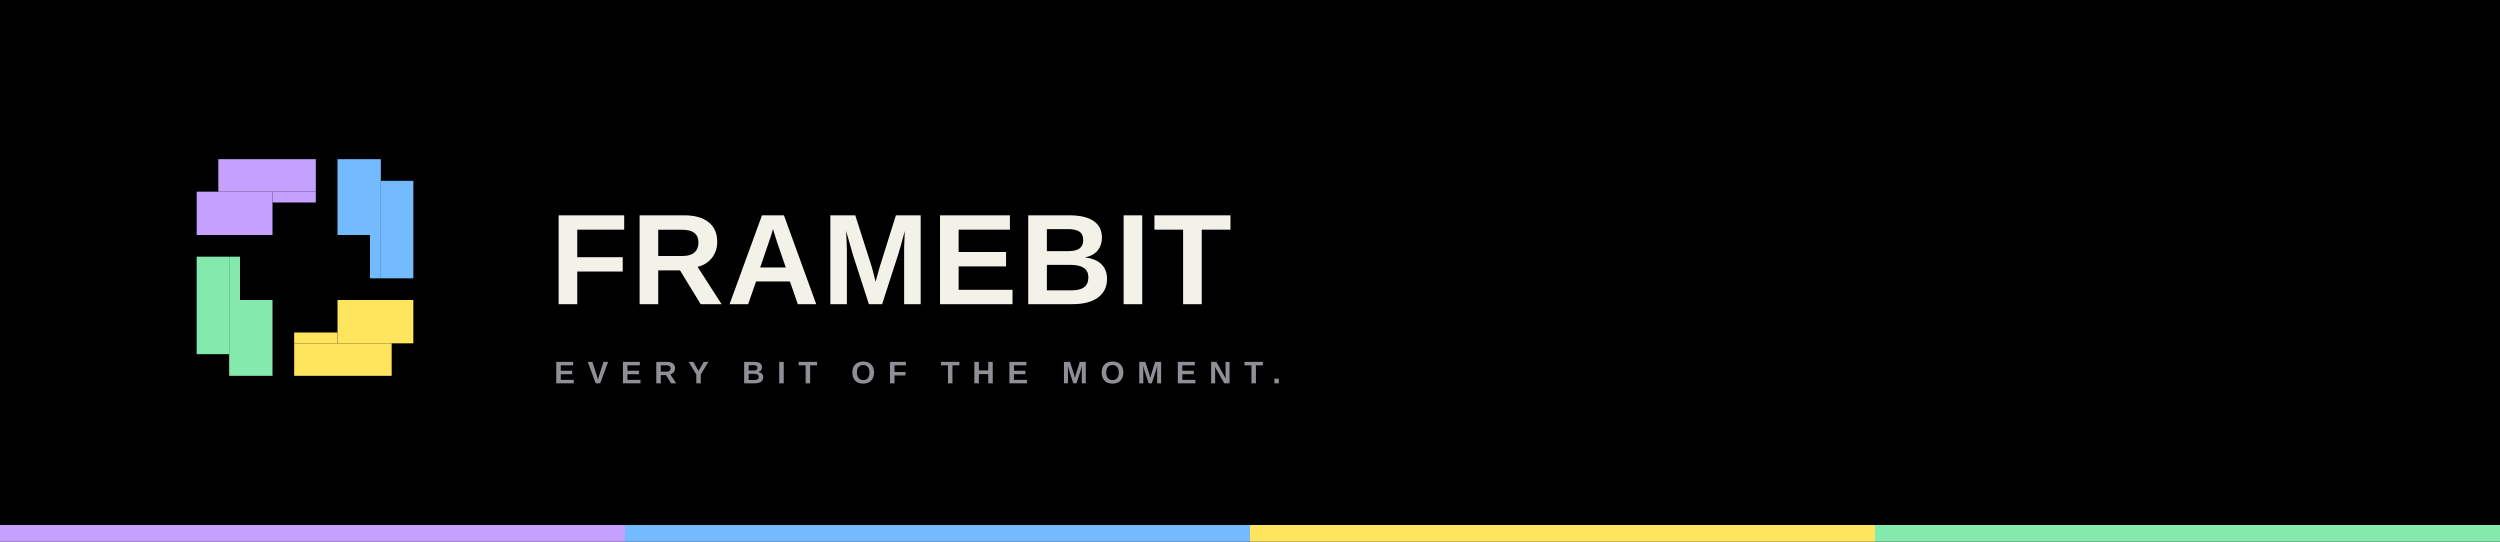
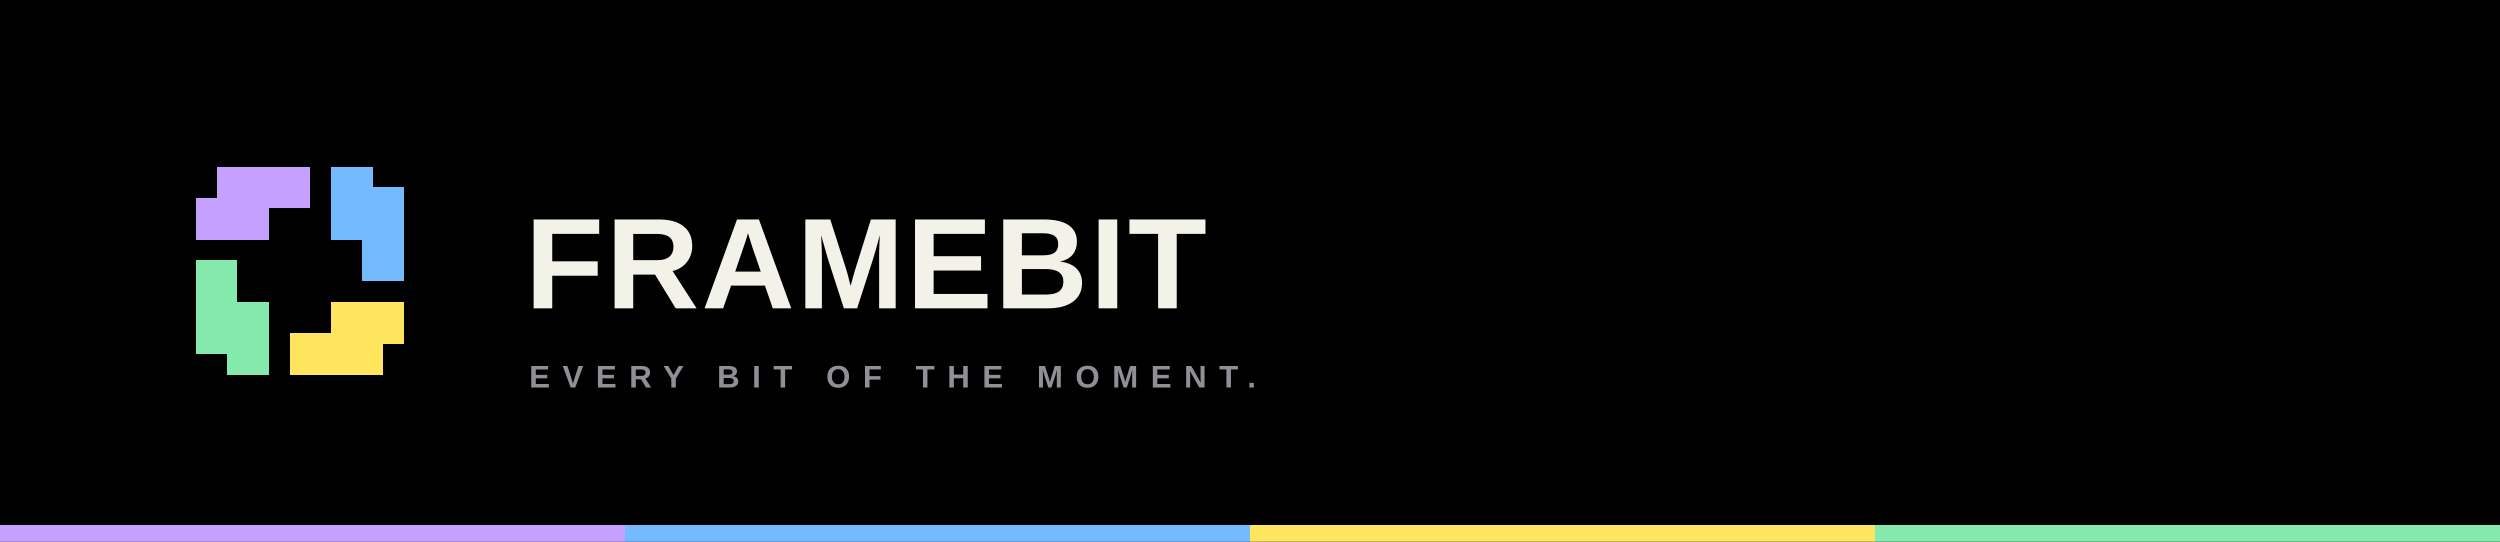
<svg xmlns="http://www.w3.org/2000/svg" width="1200" height="260" viewBox="0 0 1200 260" role="img" aria-label="Framebit - every bit of the moment">
  <rect width="1200" height="260" fill="#000000" />
-   <g transform="translate(84 66) scale(5.2)">
+   <g transform="translate(84 70) scale(5)" shape-rendering="crispEdges">
    <g fill="#c6a0ff">
      <rect x="4" y="2" width="9" height="3" />
      <rect x="9" y="5" width="4" height="1" />
      <rect x="2" y="5" width="7" height="4" />
    </g>
    <g fill="#74baff" transform="rotate(90 12 12)">
      <rect x="4" y="2" width="9" height="3" />
      <rect x="9" y="5" width="4" height="1" />
      <rect x="2" y="5" width="7" height="4" />
    </g>
    <g fill="#ffe45e" transform="rotate(180 12 12)">
      <rect x="4" y="2" width="9" height="3" />
      <rect x="9" y="5" width="4" height="1" />
      <rect x="2" y="5" width="7" height="4" />
    </g>
    <g fill="#83e9ad" transform="rotate(270 12 12)">
      <rect x="4" y="2" width="9" height="3" />
      <rect x="9" y="5" width="4" height="1" />
      <rect x="2" y="5" width="7" height="4" />
    </g>
  </g>
-   <text x="264" y="146" fill="#f3f2e9" font-family="Segoe UI, Arial, sans-serif" font-size="62" font-weight="700" letter-spacing="1">FRAMEBIT</text>
-   <text x="266" y="184" fill="#8f8f96" font-family="Segoe UI, Arial, sans-serif" font-size="15" font-weight="600" letter-spacing="6">EVERY BIT OF THE MOMENT.</text>
+   <text x="252" y="148" fill="#f3f2e9" font-family="Segoe UI, Arial, sans-serif" font-size="62" font-weight="700" letter-spacing="1">FRAMEBIT</text>
+   <text x="254" y="186" fill="#8f8f96" font-family="Segoe UI, Arial, sans-serif" font-size="15" font-weight="600" letter-spacing="6">EVERY BIT OF THE MOMENT.</text>
  <g>
    <rect x="0" y="252" width="300" height="8" fill="#c6a0ff" />
    <rect x="300" y="252" width="300" height="8" fill="#74baff" />
    <rect x="600" y="252" width="300" height="8" fill="#ffe45e" />
    <rect x="900" y="252" width="300" height="8" fill="#83e9ad" />
  </g>
</svg>
